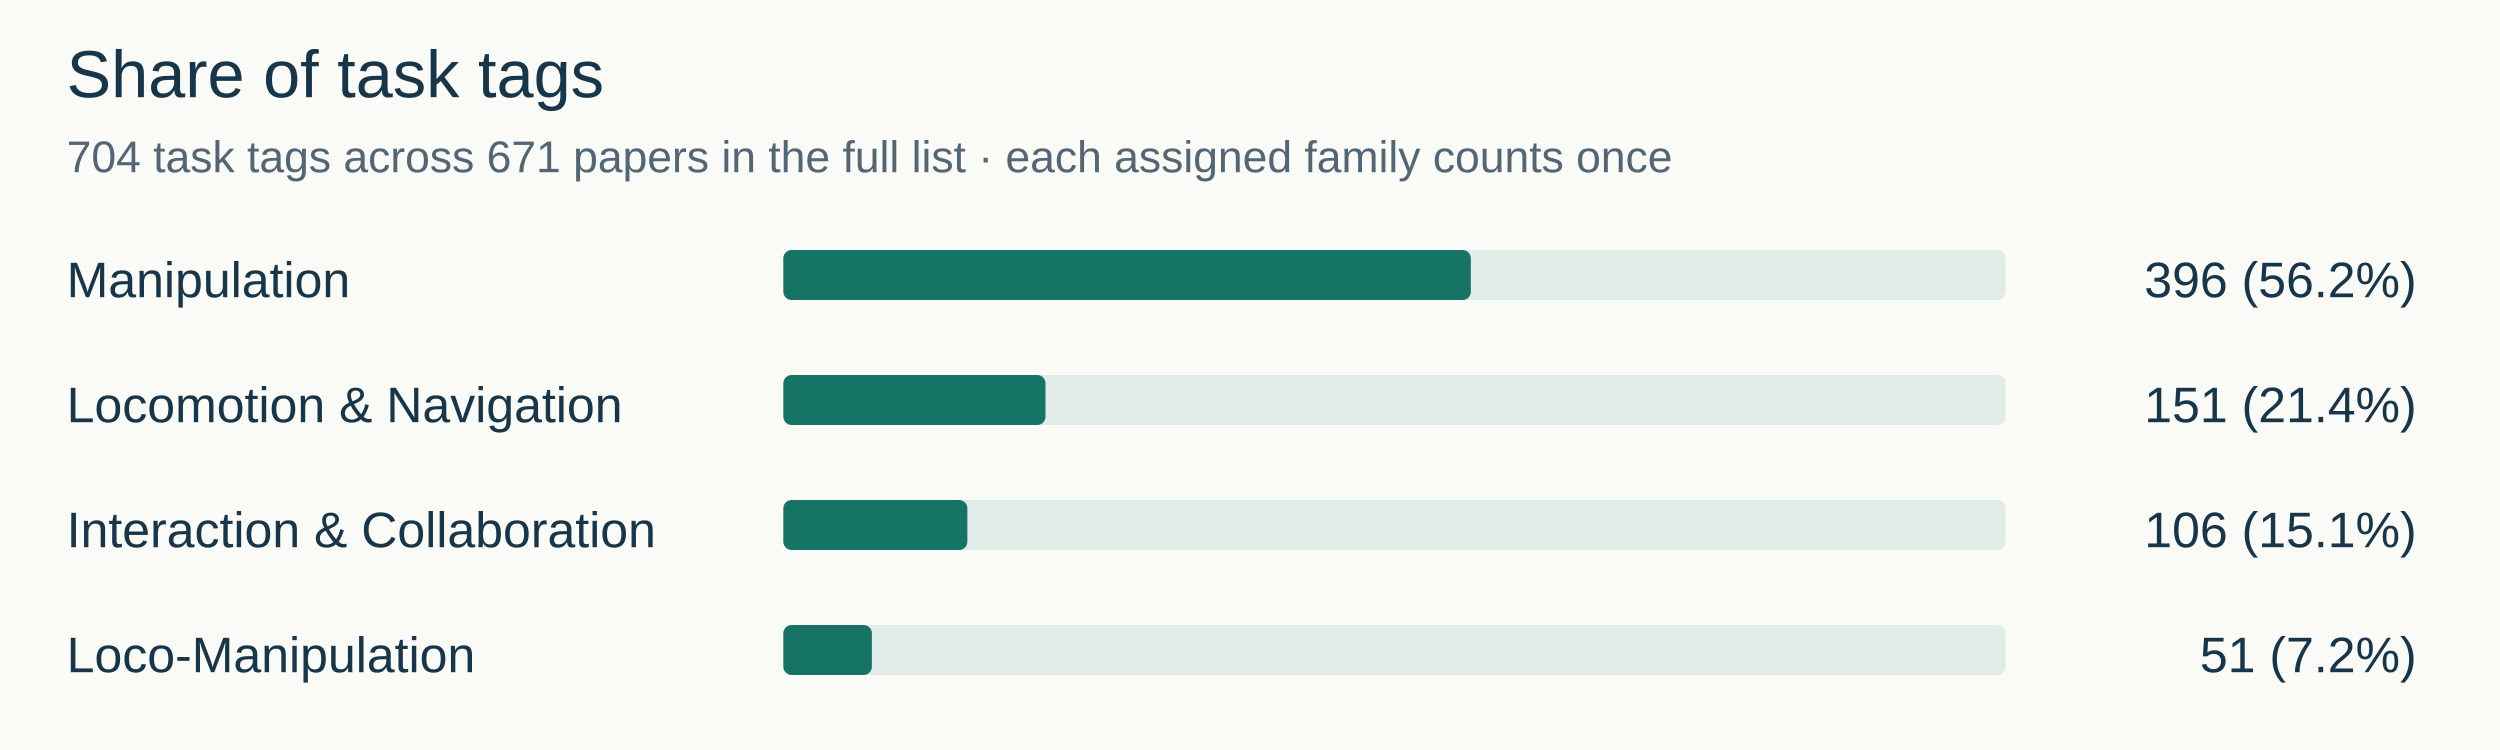
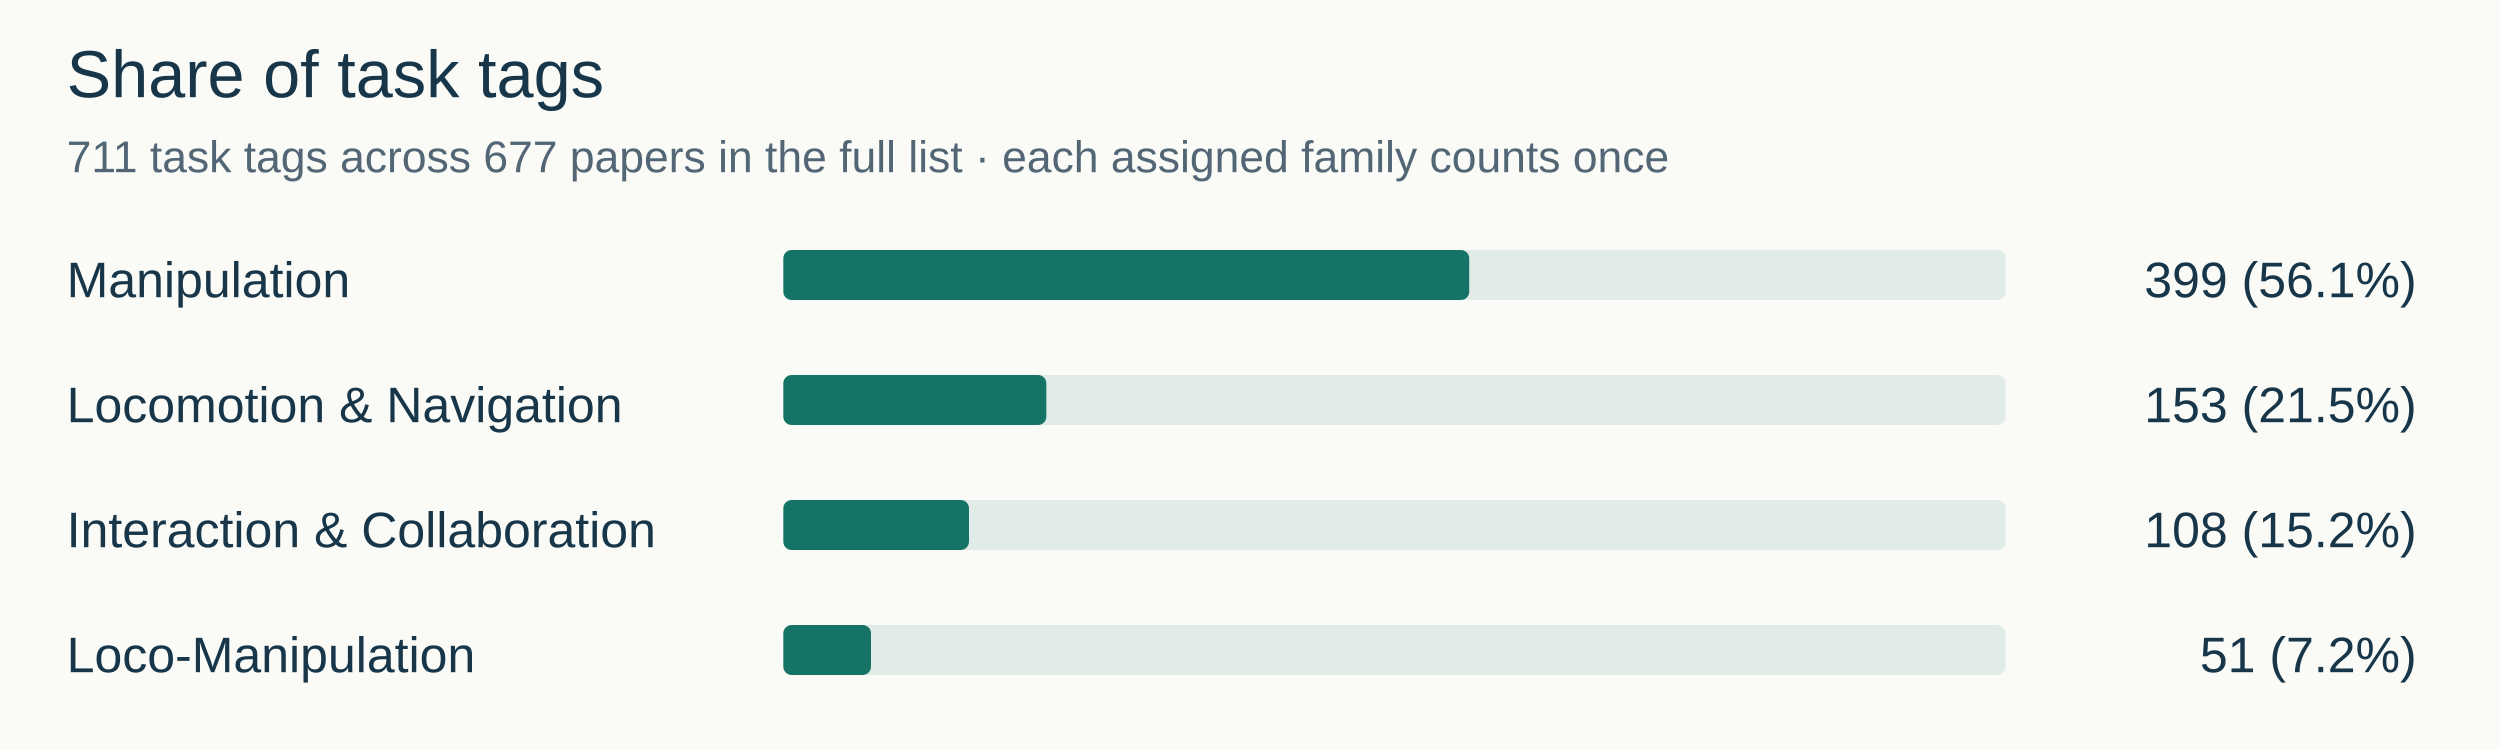
<svg xmlns="http://www.w3.org/2000/svg" width="900" height="270" viewBox="0 0 900 270" font-family="Arial,sans-serif">
  <rect width="900" height="270" fill="#fafbf7" />
  <text x="24" y="35" font-size="24" fill="#183649" text-anchor="start">Share of task tags</text>
-   <text x="24" y="62" font-size="16" fill="#526675" text-anchor="start">704 task tags across 671 papers in the full list · each assigned family counts once</text>
+   <text x="24" y="62" font-size="16" fill="#526675" text-anchor="start">711 task tags across 677 papers in the full list · each assigned family counts once</text>
  <text x="24" y="107" font-size="18" fill="#183649" text-anchor="start">Manipulation</text>
  <rect x="282" y="90" width="440" height="18" rx="3" fill="#e1ebe7" />
-   <rect x="282" y="90" width="247.50" height="18" rx="3" fill="#167466" />
-   <text x="870" y="107" font-size="18" fill="#183649" text-anchor="end">396  (56.2%)</text>
+   <rect x="282" y="90" width="246.92" height="18" rx="3" fill="#167466" />
+   <text x="870" y="107" font-size="18" fill="#183649" text-anchor="end">399  (56.1%)</text>
  <text x="24" y="152" font-size="18" fill="#183649" text-anchor="start">Locomotion &amp; Navigation</text>
  <rect x="282" y="135" width="440" height="18" rx="3" fill="#e1ebe7" />
-   <rect x="282" y="135" width="94.38" height="18" rx="3" fill="#167466" />
-   <text x="870" y="152" font-size="18" fill="#183649" text-anchor="end">151  (21.4%)</text>
+   <rect x="282" y="135" width="94.68" height="18" rx="3" fill="#167466" />
+   <text x="870" y="152" font-size="18" fill="#183649" text-anchor="end">153  (21.5%)</text>
  <text x="24" y="197" font-size="18" fill="#183649" text-anchor="start">Interaction &amp; Collaboration</text>
  <rect x="282" y="180" width="440" height="18" rx="3" fill="#e1ebe7" />
-   <rect x="282" y="180" width="66.25" height="18" rx="3" fill="#167466" />
-   <text x="870" y="197" font-size="18" fill="#183649" text-anchor="end">106  (15.1%)</text>
+   <rect x="282" y="180" width="66.84" height="18" rx="3" fill="#167466" />
+   <text x="870" y="197" font-size="18" fill="#183649" text-anchor="end">108  (15.2%)</text>
  <text x="24" y="242" font-size="18" fill="#183649" text-anchor="start">Loco-Manipulation</text>
  <rect x="282" y="225" width="440" height="18" rx="3" fill="#e1ebe7" />
-   <rect x="282" y="225" width="31.88" height="18" rx="3" fill="#167466" />
+   <rect x="282" y="225" width="31.56" height="18" rx="3" fill="#167466" />
  <text x="870" y="242" font-size="18" fill="#183649" text-anchor="end">51  (7.2%)</text>
</svg>
